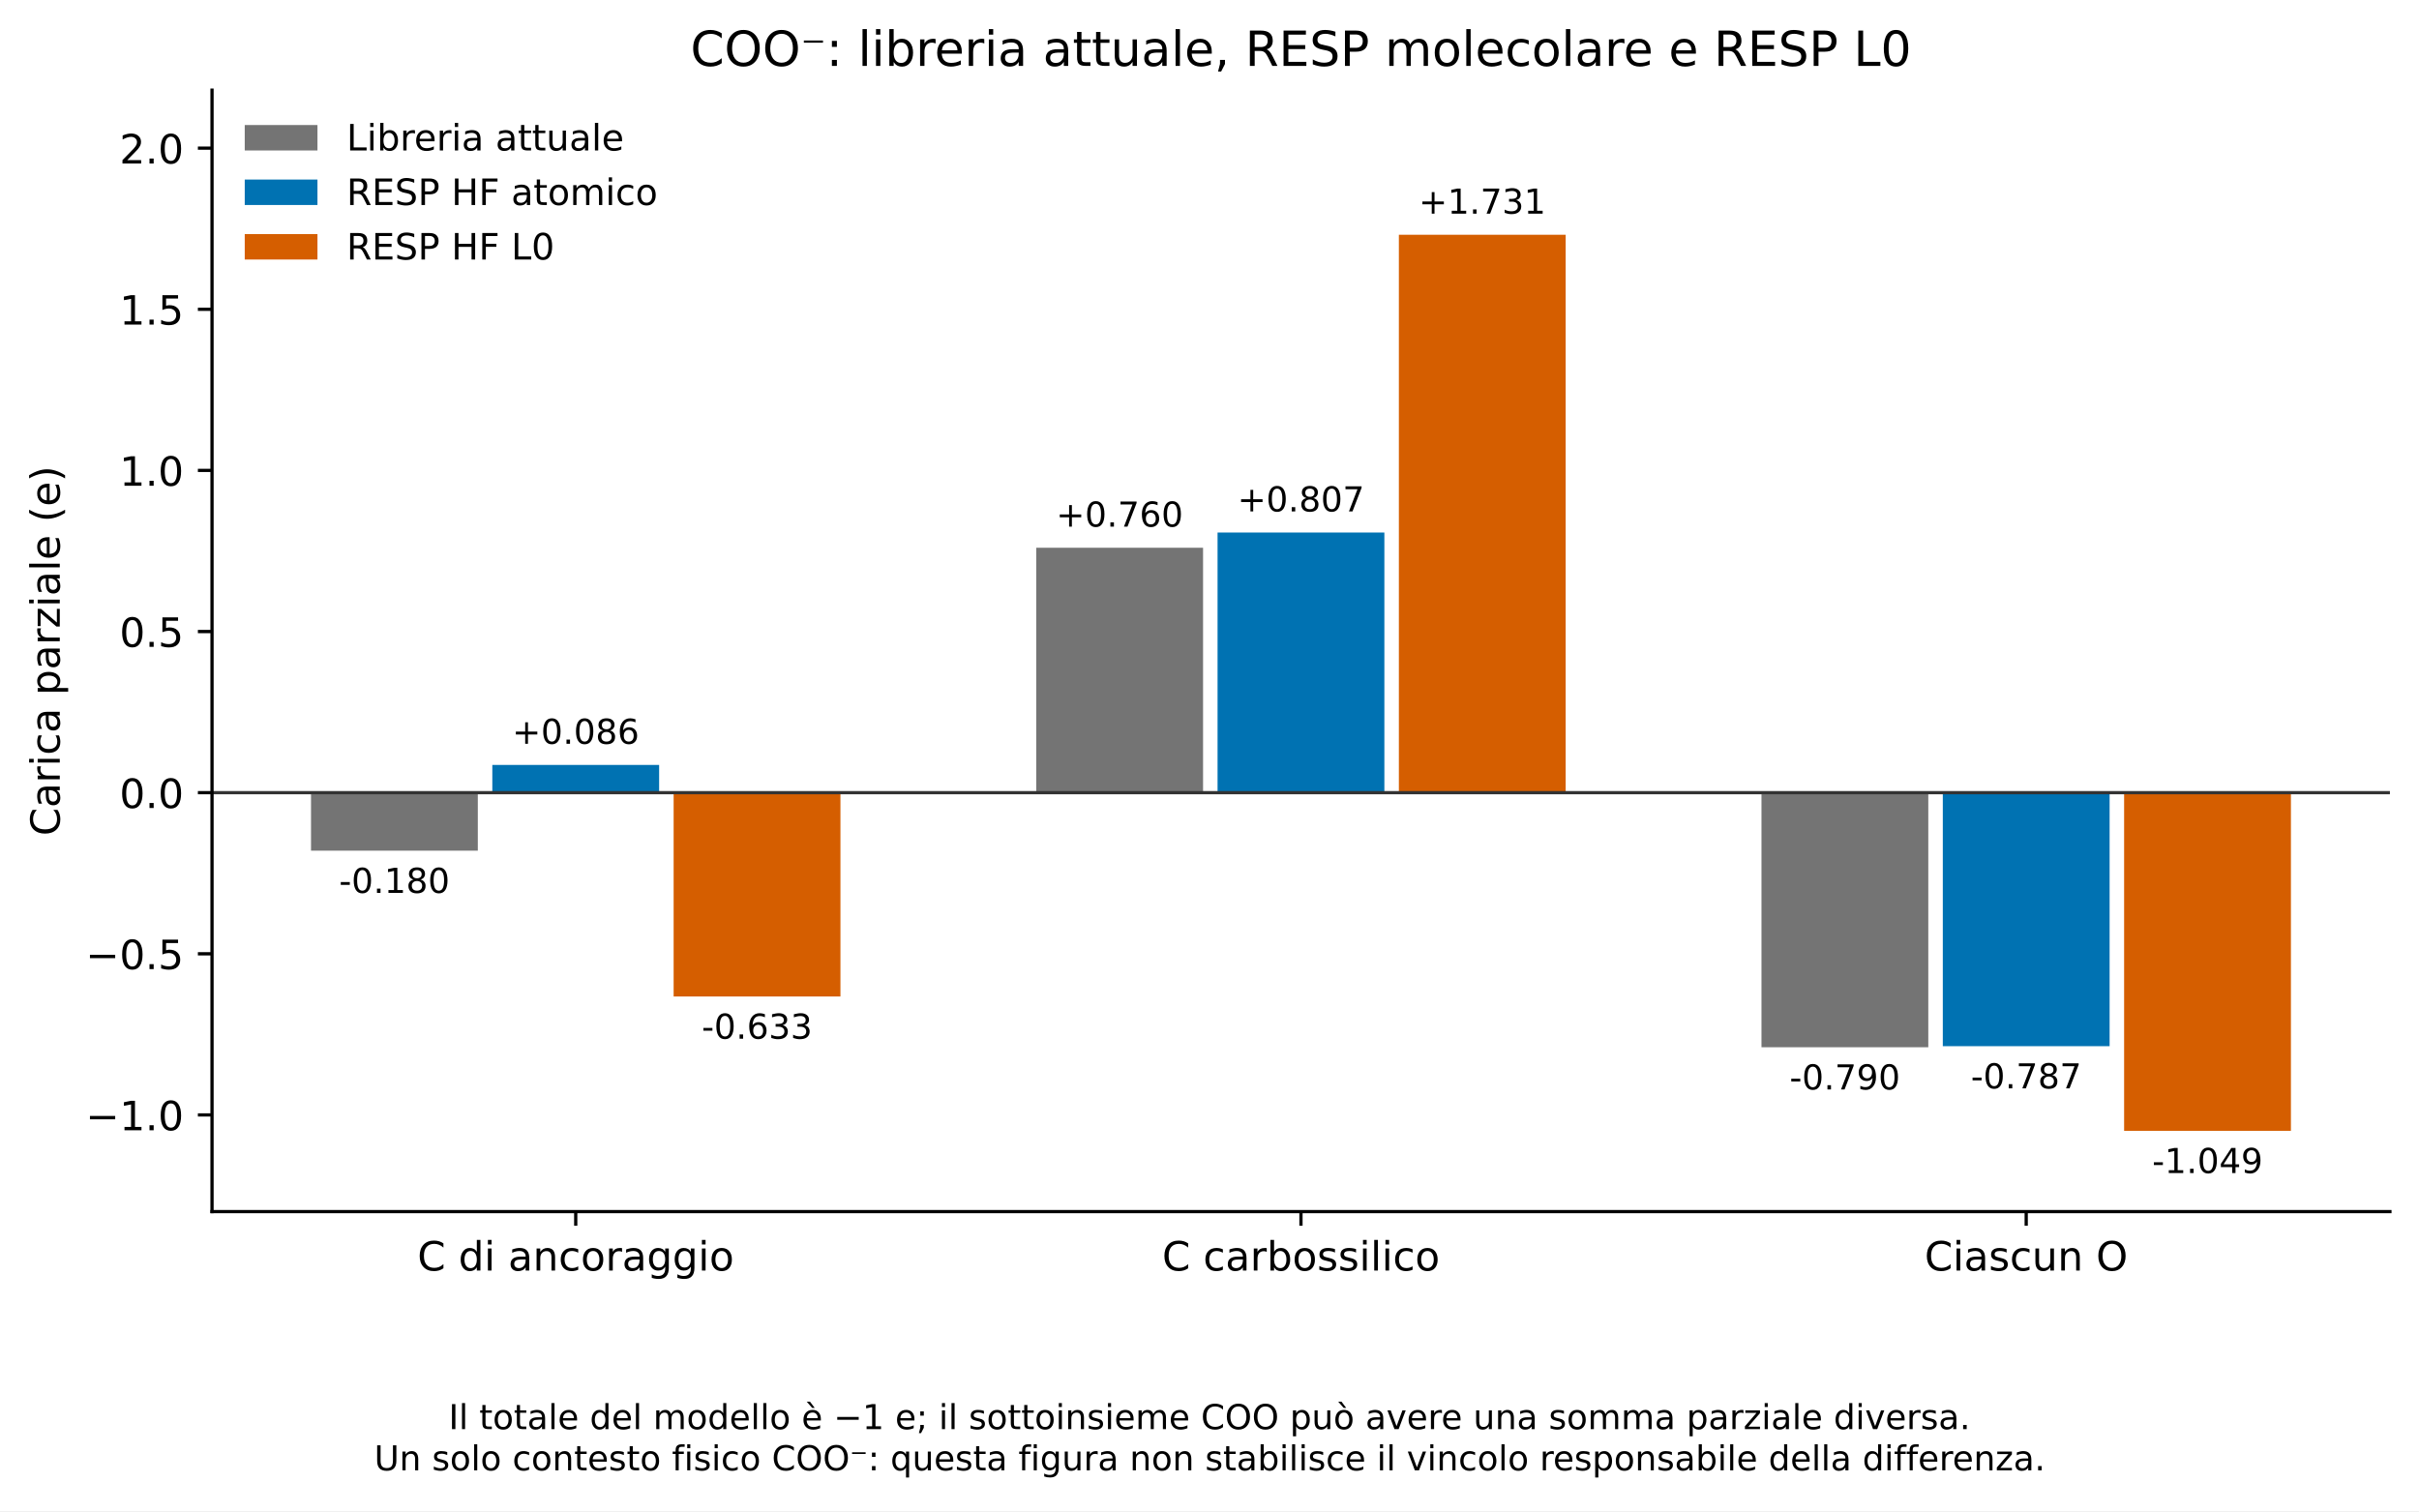
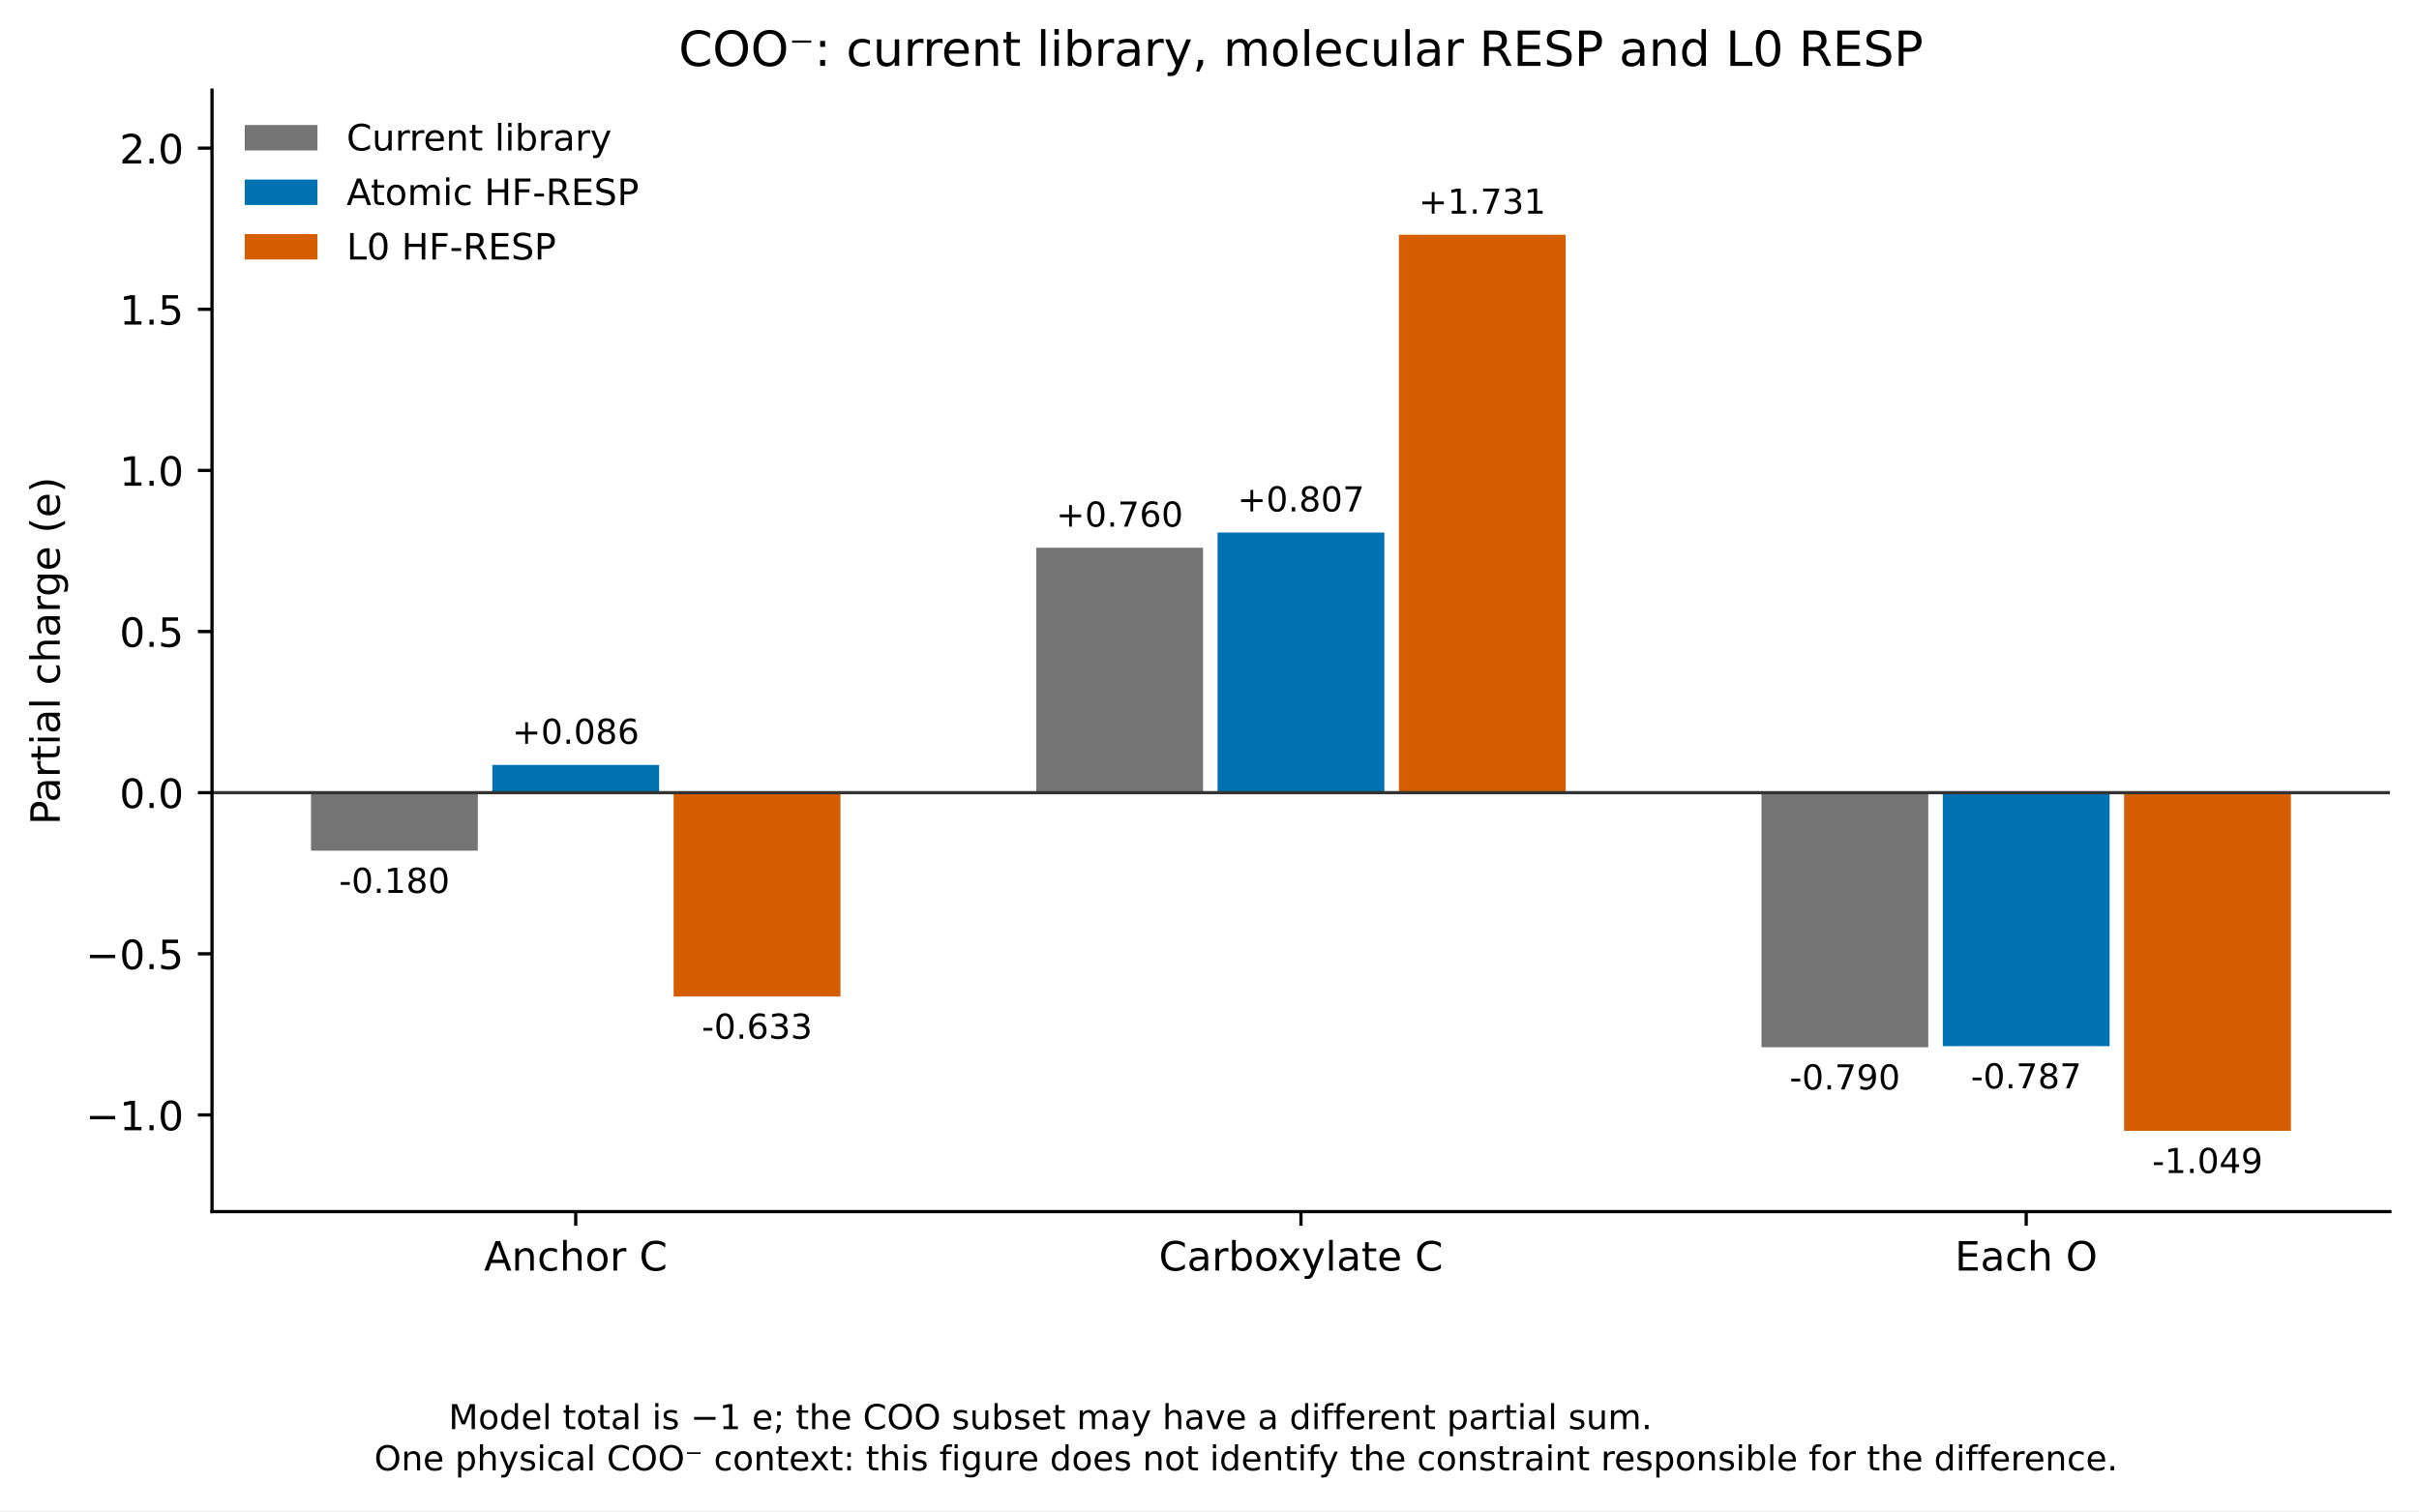
<svg xmlns="http://www.w3.org/2000/svg" xmlns:xlink="http://www.w3.org/1999/xlink" width="598.8pt" height="374.149pt" viewBox="0 0 598.8 374.149" version="1.1">
  <defs>
    <style type="text/css">*{stroke-linejoin: round; stroke-linecap: butt}</style>
  </defs>
  <g id="figure_1">
    <g id="patch_1">
      <path d="M 0 374.149  L 598.8 374.149  L 598.8 -0  L 0 -0  z " style="fill: #ffffff" />
    </g>
    <g id="axes_1">
      <g id="patch_2">
        <path d="M 52.484 299.991  L 591.6 299.991  L 591.6 22.318  L 52.484 22.318  z " style="fill: #ffffff" />
      </g>
      <g id="patch_3">
        <path d="M 76.989 196.262  L 118.28 196.262  L 118.28 210.625  L 76.989 210.625  z " clip-path="url(#p00644fb7e6)" style="fill: #747474" />
      </g>
      <g id="patch_4">
        <path d="M 256.515 196.262  L 297.806 196.262  L 297.806 135.621  L 256.515 135.621  z " clip-path="url(#p00644fb7e6)" style="fill: #747474" />
      </g>
      <g id="patch_5">
        <path d="M 436.04 196.262  L 477.331 196.262  L 477.331 259.297  L 436.04 259.297  z " clip-path="url(#p00644fb7e6)" style="fill: #747474" />
      </g>
      <g id="patch_6">
        <path d="M 121.87 196.262  L 163.161 196.262  L 163.161 189.397  L 121.87 189.397  z " clip-path="url(#p00644fb7e6)" style="fill: #0072b2" />
      </g>
      <g id="patch_7">
        <path d="M 301.396 196.262  L 342.687 196.262  L 342.687 131.854  L 301.396 131.854  z " clip-path="url(#p00644fb7e6)" style="fill: #0072b2" />
      </g>
      <g id="patch_8">
        <path d="M 480.922 196.262  L 522.213 196.262  L 522.213 259.032  L 480.922 259.032  z " clip-path="url(#p00644fb7e6)" style="fill: #0072b2" />
      </g>
      <g id="patch_9">
        <path d="M 166.752 196.262  L 208.043 196.262  L 208.043 246.73  L 166.752 246.73  z " clip-path="url(#p00644fb7e6)" style="fill: #d55e00" />
      </g>
      <g id="patch_10">
        <path d="M 346.278 196.262  L 387.568 196.262  L 387.568 58.127  L 346.278 58.127  z " clip-path="url(#p00644fb7e6)" style="fill: #d55e00" />
      </g>
      <g id="patch_11">
        <path d="M 525.803 196.262  L 567.094 196.262  L 567.094 279.992  L 525.803 279.992  z " clip-path="url(#p00644fb7e6)" style="fill: #d55e00" />
      </g>
      <g id="matplotlib.axis_1">
        <g id="xtick_1">
          <g id="line2d_1">
            <defs>
              <path id="mf12c113452" d="M 0 0  L 0 3.5  " style="stroke: #000000; stroke-width: 0.8" />
            </defs>
            <g>
              <use xlink:href="#mf12c113452" x="142.516" y="299.991" style="stroke: #000000; stroke-width: 0.8" />
            </g>
          </g>
          <g id="text_1">
-             <text style="font-size: 10px; font-family: 'DejaVu Sans', 'Bitstream Vera Sans', 'Computer Modern Sans Serif', 'Lucida Grande', 'Verdana', 'Geneva', 'Lucid', 'Arial', 'Helvetica', 'Avant Garde', sans-serif; text-anchor: middle" x="142.516" y="314.589" transform="rotate(-0 142.5158 314.5892)">C di ancoraggio</text>
+             <text style="font-size: 10px; font-family: 'DejaVu Sans', 'Bitstream Vera Sans', 'Computer Modern Sans Serif', 'Lucida Grande', 'Verdana', 'Geneva', 'Lucid', 'Arial', 'Helvetica', 'Avant Garde', sans-serif; text-anchor: middle" x="142.516" y="314.589" transform="rotate(-0 142.5158 314.5892)">Anchor C</text>
          </g>
        </g>
        <g id="xtick_2">
          <g id="line2d_2">
            <g>
              <use xlink:href="#mf12c113452" x="322.042" y="299.991" style="stroke: #000000; stroke-width: 0.8" />
            </g>
          </g>
          <g id="text_2">
-             <text style="font-size: 10px; font-family: 'DejaVu Sans', 'Bitstream Vera Sans', 'Computer Modern Sans Serif', 'Lucida Grande', 'Verdana', 'Geneva', 'Lucid', 'Arial', 'Helvetica', 'Avant Garde', sans-serif; text-anchor: middle" x="322.042" y="314.589" transform="rotate(-0 322.0416 314.5892)">C carbossilico</text>
+             <text style="font-size: 10px; font-family: 'DejaVu Sans', 'Bitstream Vera Sans', 'Computer Modern Sans Serif', 'Lucida Grande', 'Verdana', 'Geneva', 'Lucid', 'Arial', 'Helvetica', 'Avant Garde', sans-serif; text-anchor: middle" x="322.042" y="314.589" transform="rotate(-0 322.0416 314.5892)">Carboxylate C</text>
          </g>
        </g>
        <g id="xtick_3">
          <g id="line2d_3">
            <g>
              <use xlink:href="#mf12c113452" x="501.567" y="299.991" style="stroke: #000000; stroke-width: 0.8" />
            </g>
          </g>
          <g id="text_3">
-             <text style="font-size: 10px; font-family: 'DejaVu Sans', 'Bitstream Vera Sans', 'Computer Modern Sans Serif', 'Lucida Grande', 'Verdana', 'Geneva', 'Lucid', 'Arial', 'Helvetica', 'Avant Garde', sans-serif; text-anchor: middle" x="501.567" y="314.589" transform="rotate(-0 501.5673 314.5892)">Ciascun O</text>
+             <text style="font-size: 10px; font-family: 'DejaVu Sans', 'Bitstream Vera Sans', 'Computer Modern Sans Serif', 'Lucida Grande', 'Verdana', 'Geneva', 'Lucid', 'Arial', 'Helvetica', 'Avant Garde', sans-serif; text-anchor: middle" x="501.567" y="314.589" transform="rotate(-0 501.5673 314.5892)">Each O</text>
          </g>
        </g>
      </g>
      <g id="matplotlib.axis_2">
        <g id="ytick_1">
          <g id="line2d_4">
            <defs>
              <path id="m6d184da3e4" d="M 0 0  L -3.5 0  " style="stroke: #000000; stroke-width: 0.8" />
            </defs>
            <g>
              <use xlink:href="#m6d184da3e4" x="52.484" y="276.053" style="stroke: #000000; stroke-width: 0.8" />
            </g>
          </g>
          <g id="text_4">
            <text style="font-size: 10px; font-family: 'DejaVu Sans', 'Bitstream Vera Sans', 'Computer Modern Sans Serif', 'Lucida Grande', 'Verdana', 'Geneva', 'Lucid', 'Arial', 'Helvetica', 'Avant Garde', sans-serif; text-anchor: end" x="45.484" y="279.852" transform="rotate(-0 45.48359 279.8523)">−1.0</text>
          </g>
        </g>
        <g id="ytick_2">
          <g id="line2d_5">
            <g>
              <use xlink:href="#m6d184da3e4" x="52.484" y="236.158" style="stroke: #000000; stroke-width: 0.8" />
            </g>
          </g>
          <g id="text_5">
            <text style="font-size: 10px; font-family: 'DejaVu Sans', 'Bitstream Vera Sans', 'Computer Modern Sans Serif', 'Lucida Grande', 'Verdana', 'Geneva', 'Lucid', 'Arial', 'Helvetica', 'Avant Garde', sans-serif; text-anchor: end" x="45.484" y="239.957" transform="rotate(-0 45.48359 239.9568)">−0.5</text>
          </g>
        </g>
        <g id="ytick_3">
          <g id="line2d_6">
            <g>
              <use xlink:href="#m6d184da3e4" x="52.484" y="196.262" style="stroke: #000000; stroke-width: 0.8" />
            </g>
          </g>
          <g id="text_6">
            <text style="font-size: 10px; font-family: 'DejaVu Sans', 'Bitstream Vera Sans', 'Computer Modern Sans Serif', 'Lucida Grande', 'Verdana', 'Geneva', 'Lucid', 'Arial', 'Helvetica', 'Avant Garde', sans-serif; text-anchor: end" x="45.484" y="200.061" transform="rotate(-0 45.48359 200.0613)">0.0</text>
          </g>
        </g>
        <g id="ytick_4">
          <g id="line2d_7">
            <g>
              <use xlink:href="#m6d184da3e4" x="52.484" y="156.367" style="stroke: #000000; stroke-width: 0.8" />
            </g>
          </g>
          <g id="text_7">
            <text style="font-size: 10px; font-family: 'DejaVu Sans', 'Bitstream Vera Sans', 'Computer Modern Sans Serif', 'Lucida Grande', 'Verdana', 'Geneva', 'Lucid', 'Arial', 'Helvetica', 'Avant Garde', sans-serif; text-anchor: end" x="45.484" y="160.166" transform="rotate(-0 45.48359 160.1658)">0.5</text>
          </g>
        </g>
        <g id="ytick_5">
          <g id="line2d_8">
            <g>
              <use xlink:href="#m6d184da3e4" x="52.484" y="116.471" style="stroke: #000000; stroke-width: 0.8" />
            </g>
          </g>
          <g id="text_8">
            <text style="font-size: 10px; font-family: 'DejaVu Sans', 'Bitstream Vera Sans', 'Computer Modern Sans Serif', 'Lucida Grande', 'Verdana', 'Geneva', 'Lucid', 'Arial', 'Helvetica', 'Avant Garde', sans-serif; text-anchor: end" x="45.484" y="120.27" transform="rotate(-0 45.48359 120.2703)">1.0</text>
          </g>
        </g>
        <g id="ytick_6">
          <g id="line2d_9">
            <g>
              <use xlink:href="#m6d184da3e4" x="52.484" y="76.576" style="stroke: #000000; stroke-width: 0.8" />
            </g>
          </g>
          <g id="text_9">
            <text style="font-size: 10px; font-family: 'DejaVu Sans', 'Bitstream Vera Sans', 'Computer Modern Sans Serif', 'Lucida Grande', 'Verdana', 'Geneva', 'Lucid', 'Arial', 'Helvetica', 'Avant Garde', sans-serif; text-anchor: end" x="45.484" y="80.375" transform="rotate(-0 45.48359 80.37482)">1.5</text>
          </g>
        </g>
        <g id="ytick_7">
          <g id="line2d_10">
            <g>
              <use xlink:href="#m6d184da3e4" x="52.484" y="36.681" style="stroke: #000000; stroke-width: 0.8" />
            </g>
          </g>
          <g id="text_10">
            <text style="font-size: 10px; font-family: 'DejaVu Sans', 'Bitstream Vera Sans', 'Computer Modern Sans Serif', 'Lucida Grande', 'Verdana', 'Geneva', 'Lucid', 'Arial', 'Helvetica', 'Avant Garde', sans-serif; text-anchor: end" x="45.484" y="40.479" transform="rotate(-0 45.48359 40.47933)">2.0</text>
          </g>
        </g>
        <g id="text_11">
-           <text style="font-size: 10px; font-family: 'DejaVu Sans', 'Bitstream Vera Sans', 'Computer Modern Sans Serif', 'Lucida Grande', 'Verdana', 'Geneva', 'Lucid', 'Arial', 'Helvetica', 'Avant Garde', sans-serif; text-anchor: middle" x="14.798" y="161.154" transform="rotate(-90 14.79844 161.1544)">Carica parziale (e)</text>
+           <text style="font-size: 10px; font-family: 'DejaVu Sans', 'Bitstream Vera Sans', 'Computer Modern Sans Serif', 'Lucida Grande', 'Verdana', 'Geneva', 'Lucid', 'Arial', 'Helvetica', 'Avant Garde', sans-serif; text-anchor: middle" x="14.798" y="161.154" transform="rotate(-90 14.79844 161.1544)">Partial charge (e)</text>
        </g>
      </g>
      <g id="line2d_11">
        <path d="M 52.484 196.262  L 591.6 196.262  " clip-path="url(#p00644fb7e6)" style="fill: none; stroke: #333333; stroke-width: 0.8; stroke-linecap: square" />
      </g>
      <g id="patch_12">
        <path d="M 52.484 299.991  L 52.484 22.318  " style="fill: none; stroke: #000000; stroke-width: 0.8; stroke-linejoin: miter; stroke-linecap: square" />
      </g>
      <g id="patch_13">
        <path d="M 52.484 299.991  L 591.6 299.991  " style="fill: none; stroke: #000000; stroke-width: 0.8; stroke-linejoin: miter; stroke-linecap: square" />
      </g>
      <g id="text_12">
        <text style="font-size: 8.5px; font-family: 'DejaVu Sans', 'Bitstream Vera Sans', 'Computer Modern Sans Serif', 'Lucida Grande', 'Verdana', 'Geneva', 'Lucid', 'Arial', 'Helvetica', 'Avant Garde', sans-serif; text-anchor: middle" x="97.634" y="221.072" transform="rotate(-0 97.63433 221.0724)">-0.180</text>
      </g>
      <g id="text_13">
        <text style="font-size: 8.5px; font-family: 'DejaVu Sans', 'Bitstream Vera Sans', 'Computer Modern Sans Serif', 'Lucida Grande', 'Verdana', 'Geneva', 'Lucid', 'Arial', 'Helvetica', 'Avant Garde', sans-serif; text-anchor: middle" x="277.16" y="130.388" transform="rotate(-0 277.1601 130.3877)">+0.760</text>
      </g>
      <g id="text_14">
        <text style="font-size: 8.5px; font-family: 'DejaVu Sans', 'Bitstream Vera Sans', 'Computer Modern Sans Serif', 'Lucida Grande', 'Verdana', 'Geneva', 'Lucid', 'Arial', 'Helvetica', 'Avant Garde', sans-serif; text-anchor: middle" x="456.686" y="269.745" transform="rotate(-0 456.6859 269.7449)">-0.790</text>
      </g>
      <g id="text_15">
        <text style="font-size: 8.5px; font-family: 'DejaVu Sans', 'Bitstream Vera Sans', 'Computer Modern Sans Serif', 'Lucida Grande', 'Verdana', 'Geneva', 'Lucid', 'Arial', 'Helvetica', 'Avant Garde', sans-serif; text-anchor: middle" x="142.516" y="184.163" transform="rotate(-0 142.5158 184.1629)">+0.086</text>
      </g>
      <g id="text_16">
        <text style="font-size: 8.5px; font-family: 'DejaVu Sans', 'Bitstream Vera Sans', 'Computer Modern Sans Serif', 'Lucida Grande', 'Verdana', 'Geneva', 'Lucid', 'Arial', 'Helvetica', 'Avant Garde', sans-serif; text-anchor: middle" x="322.042" y="126.62" transform="rotate(-0 322.0416 126.6203)">+0.807</text>
      </g>
      <g id="text_17">
        <text style="font-size: 8.5px; font-family: 'DejaVu Sans', 'Bitstream Vera Sans', 'Computer Modern Sans Serif', 'Lucida Grande', 'Verdana', 'Geneva', 'Lucid', 'Arial', 'Helvetica', 'Avant Garde', sans-serif; text-anchor: middle" x="501.567" y="269.48" transform="rotate(-0 501.5673 269.4799)">-0.787</text>
      </g>
      <g id="text_18">
        <text style="font-size: 8.5px; font-family: 'DejaVu Sans', 'Bitstream Vera Sans', 'Computer Modern Sans Serif', 'Lucida Grande', 'Verdana', 'Geneva', 'Lucid', 'Arial', 'Helvetica', 'Avant Garde', sans-serif; text-anchor: middle" x="187.397" y="257.178" transform="rotate(-0 187.3972 257.1779)">-0.633</text>
      </g>
      <g id="text_19">
        <text style="font-size: 8.5px; font-family: 'DejaVu Sans', 'Bitstream Vera Sans', 'Computer Modern Sans Serif', 'Lucida Grande', 'Verdana', 'Geneva', 'Lucid', 'Arial', 'Helvetica', 'Avant Garde', sans-serif; text-anchor: middle" x="366.923" y="52.894" transform="rotate(-0 366.923 52.89365)">+1.731</text>
      </g>
      <g id="text_20">
        <text style="font-size: 8.5px; font-family: 'DejaVu Sans', 'Bitstream Vera Sans', 'Computer Modern Sans Serif', 'Lucida Grande', 'Verdana', 'Geneva', 'Lucid', 'Arial', 'Helvetica', 'Avant Garde', sans-serif; text-anchor: middle" x="546.449" y="290.439" transform="rotate(-0 546.4488 290.4392)">-1.049</text>
      </g>
      <g id="text_21">
-         <text style="font-size: 12px; font-family: 'DejaVu Sans', 'Bitstream Vera Sans', 'Computer Modern Sans Serif', 'Lucida Grande', 'Verdana', 'Geneva', 'Lucid', 'Arial', 'Helvetica', 'Avant Garde', sans-serif; text-anchor: middle" x="322.042" y="16.318" transform="rotate(-0 322.0416 16.31812)">COO⁻: libreria attuale, RESP molecolare e RESP L0</text>
+         <text style="font-size: 12px; font-family: 'DejaVu Sans', 'Bitstream Vera Sans', 'Computer Modern Sans Serif', 'Lucida Grande', 'Verdana', 'Geneva', 'Lucid', 'Arial', 'Helvetica', 'Avant Garde', sans-serif; text-anchor: middle" x="322.042" y="16.318" transform="rotate(-0 322.0416 16.31812)">COO⁻: current library, molecular RESP and L0 RESP</text>
      </g>
      <g id="legend_1">
        <g id="patch_14">
          <path d="M 60.584 37.257  L 78.584 37.257  L 78.584 30.957  L 60.584 30.957  z " style="fill: #747474" />
        </g>
        <g id="text_22">
-           <text style="font-size: 9px; font-family: 'DejaVu Sans', 'Bitstream Vera Sans', 'Computer Modern Sans Serif', 'Lucida Grande', 'Verdana', 'Geneva', 'Lucid', 'Arial', 'Helvetica', 'Avant Garde', sans-serif; text-anchor: start" x="85.784" y="37.257" transform="rotate(-0 85.78359 37.25672)">Libreria attuale</text>
+           <text style="font-size: 9px; font-family: 'DejaVu Sans', 'Bitstream Vera Sans', 'Computer Modern Sans Serif', 'Lucida Grande', 'Verdana', 'Geneva', 'Lucid', 'Arial', 'Helvetica', 'Avant Garde', sans-serif; text-anchor: start" x="85.784" y="37.257" transform="rotate(-0 85.78359 37.25672)">Current library</text>
        </g>
        <g id="patch_15">
          <path d="M 60.584 50.757  L 78.584 50.757  L 78.584 44.457  L 60.584 44.457  z " style="fill: #0072b2" />
        </g>
        <g id="text_23">
-           <text style="font-size: 9px; font-family: 'DejaVu Sans', 'Bitstream Vera Sans', 'Computer Modern Sans Serif', 'Lucida Grande', 'Verdana', 'Geneva', 'Lucid', 'Arial', 'Helvetica', 'Avant Garde', sans-serif; text-anchor: start" x="85.784" y="50.757" transform="rotate(-0 85.78359 50.75742)">RESP HF atomico</text>
+           <text style="font-size: 9px; font-family: 'DejaVu Sans', 'Bitstream Vera Sans', 'Computer Modern Sans Serif', 'Lucida Grande', 'Verdana', 'Geneva', 'Lucid', 'Arial', 'Helvetica', 'Avant Garde', sans-serif; text-anchor: start" x="85.784" y="50.757" transform="rotate(-0 85.78359 50.75742)">Atomic HF-RESP</text>
        </g>
        <g id="patch_16">
          <path d="M 60.584 64.258  L 78.584 64.258  L 78.584 57.958  L 60.584 57.958  z " style="fill: #d55e00" />
        </g>
        <g id="text_24">
-           <text style="font-size: 9px; font-family: 'DejaVu Sans', 'Bitstream Vera Sans', 'Computer Modern Sans Serif', 'Lucida Grande', 'Verdana', 'Geneva', 'Lucid', 'Arial', 'Helvetica', 'Avant Garde', sans-serif; text-anchor: start" x="85.784" y="64.258" transform="rotate(-0 85.78359 64.25813)">RESP HF L0</text>
+           <text style="font-size: 9px; font-family: 'DejaVu Sans', 'Bitstream Vera Sans', 'Computer Modern Sans Serif', 'Lucida Grande', 'Verdana', 'Geneva', 'Lucid', 'Arial', 'Helvetica', 'Avant Garde', sans-serif; text-anchor: start" x="85.784" y="64.258" transform="rotate(-0 85.78359 64.25813)">L0 HF-RESP</text>
        </g>
      </g>
    </g>
    <g id="text_25">
-       <text style="font-size: 8.5px; font-family: 'DejaVu Sans', 'Bitstream Vera Sans', 'Computer Modern Sans Serif', 'Lucida Grande', 'Verdana', 'Geneva', 'Lucid', 'Arial', 'Helvetica', 'Avant Garde', sans-serif" transform="translate(111.057 353.8534)">Il totale del modello è −1 e; il sottoinsieme COO può avere una somma parziale diversa.</text>
-       <text style="font-size: 8.5px; font-family: 'DejaVu Sans', 'Bitstream Vera Sans', 'Computer Modern Sans Serif', 'Lucida Grande', 'Verdana', 'Geneva', 'Lucid', 'Arial', 'Helvetica', 'Avant Garde', sans-serif" transform="translate(92.63128 364.0558)">Un solo contesto fisico COO⁻: questa figura non stabilisce il vincolo responsabile della differenza.</text>
+       <text style="font-size: 8.5px; font-family: 'DejaVu Sans', 'Bitstream Vera Sans', 'Computer Modern Sans Serif', 'Lucida Grande', 'Verdana', 'Geneva', 'Lucid', 'Arial', 'Helvetica', 'Avant Garde', sans-serif" transform="translate(111.057 353.8534)">Model total is −1 e; the COO subset may have a different partial sum.</text>
+       <text style="font-size: 8.5px; font-family: 'DejaVu Sans', 'Bitstream Vera Sans', 'Computer Modern Sans Serif', 'Lucida Grande', 'Verdana', 'Geneva', 'Lucid', 'Arial', 'Helvetica', 'Avant Garde', sans-serif" transform="translate(92.63128 364.0558)">One physical COO⁻ context: this figure does not identify the constraint responsible for the difference.</text>
    </g>
  </g>
  <defs>
    <clipPath id="p00644fb7e6">
      <rect x="52.484" y="22.318" width="539.116" height="277.673" />
    </clipPath>
  </defs>
</svg>
